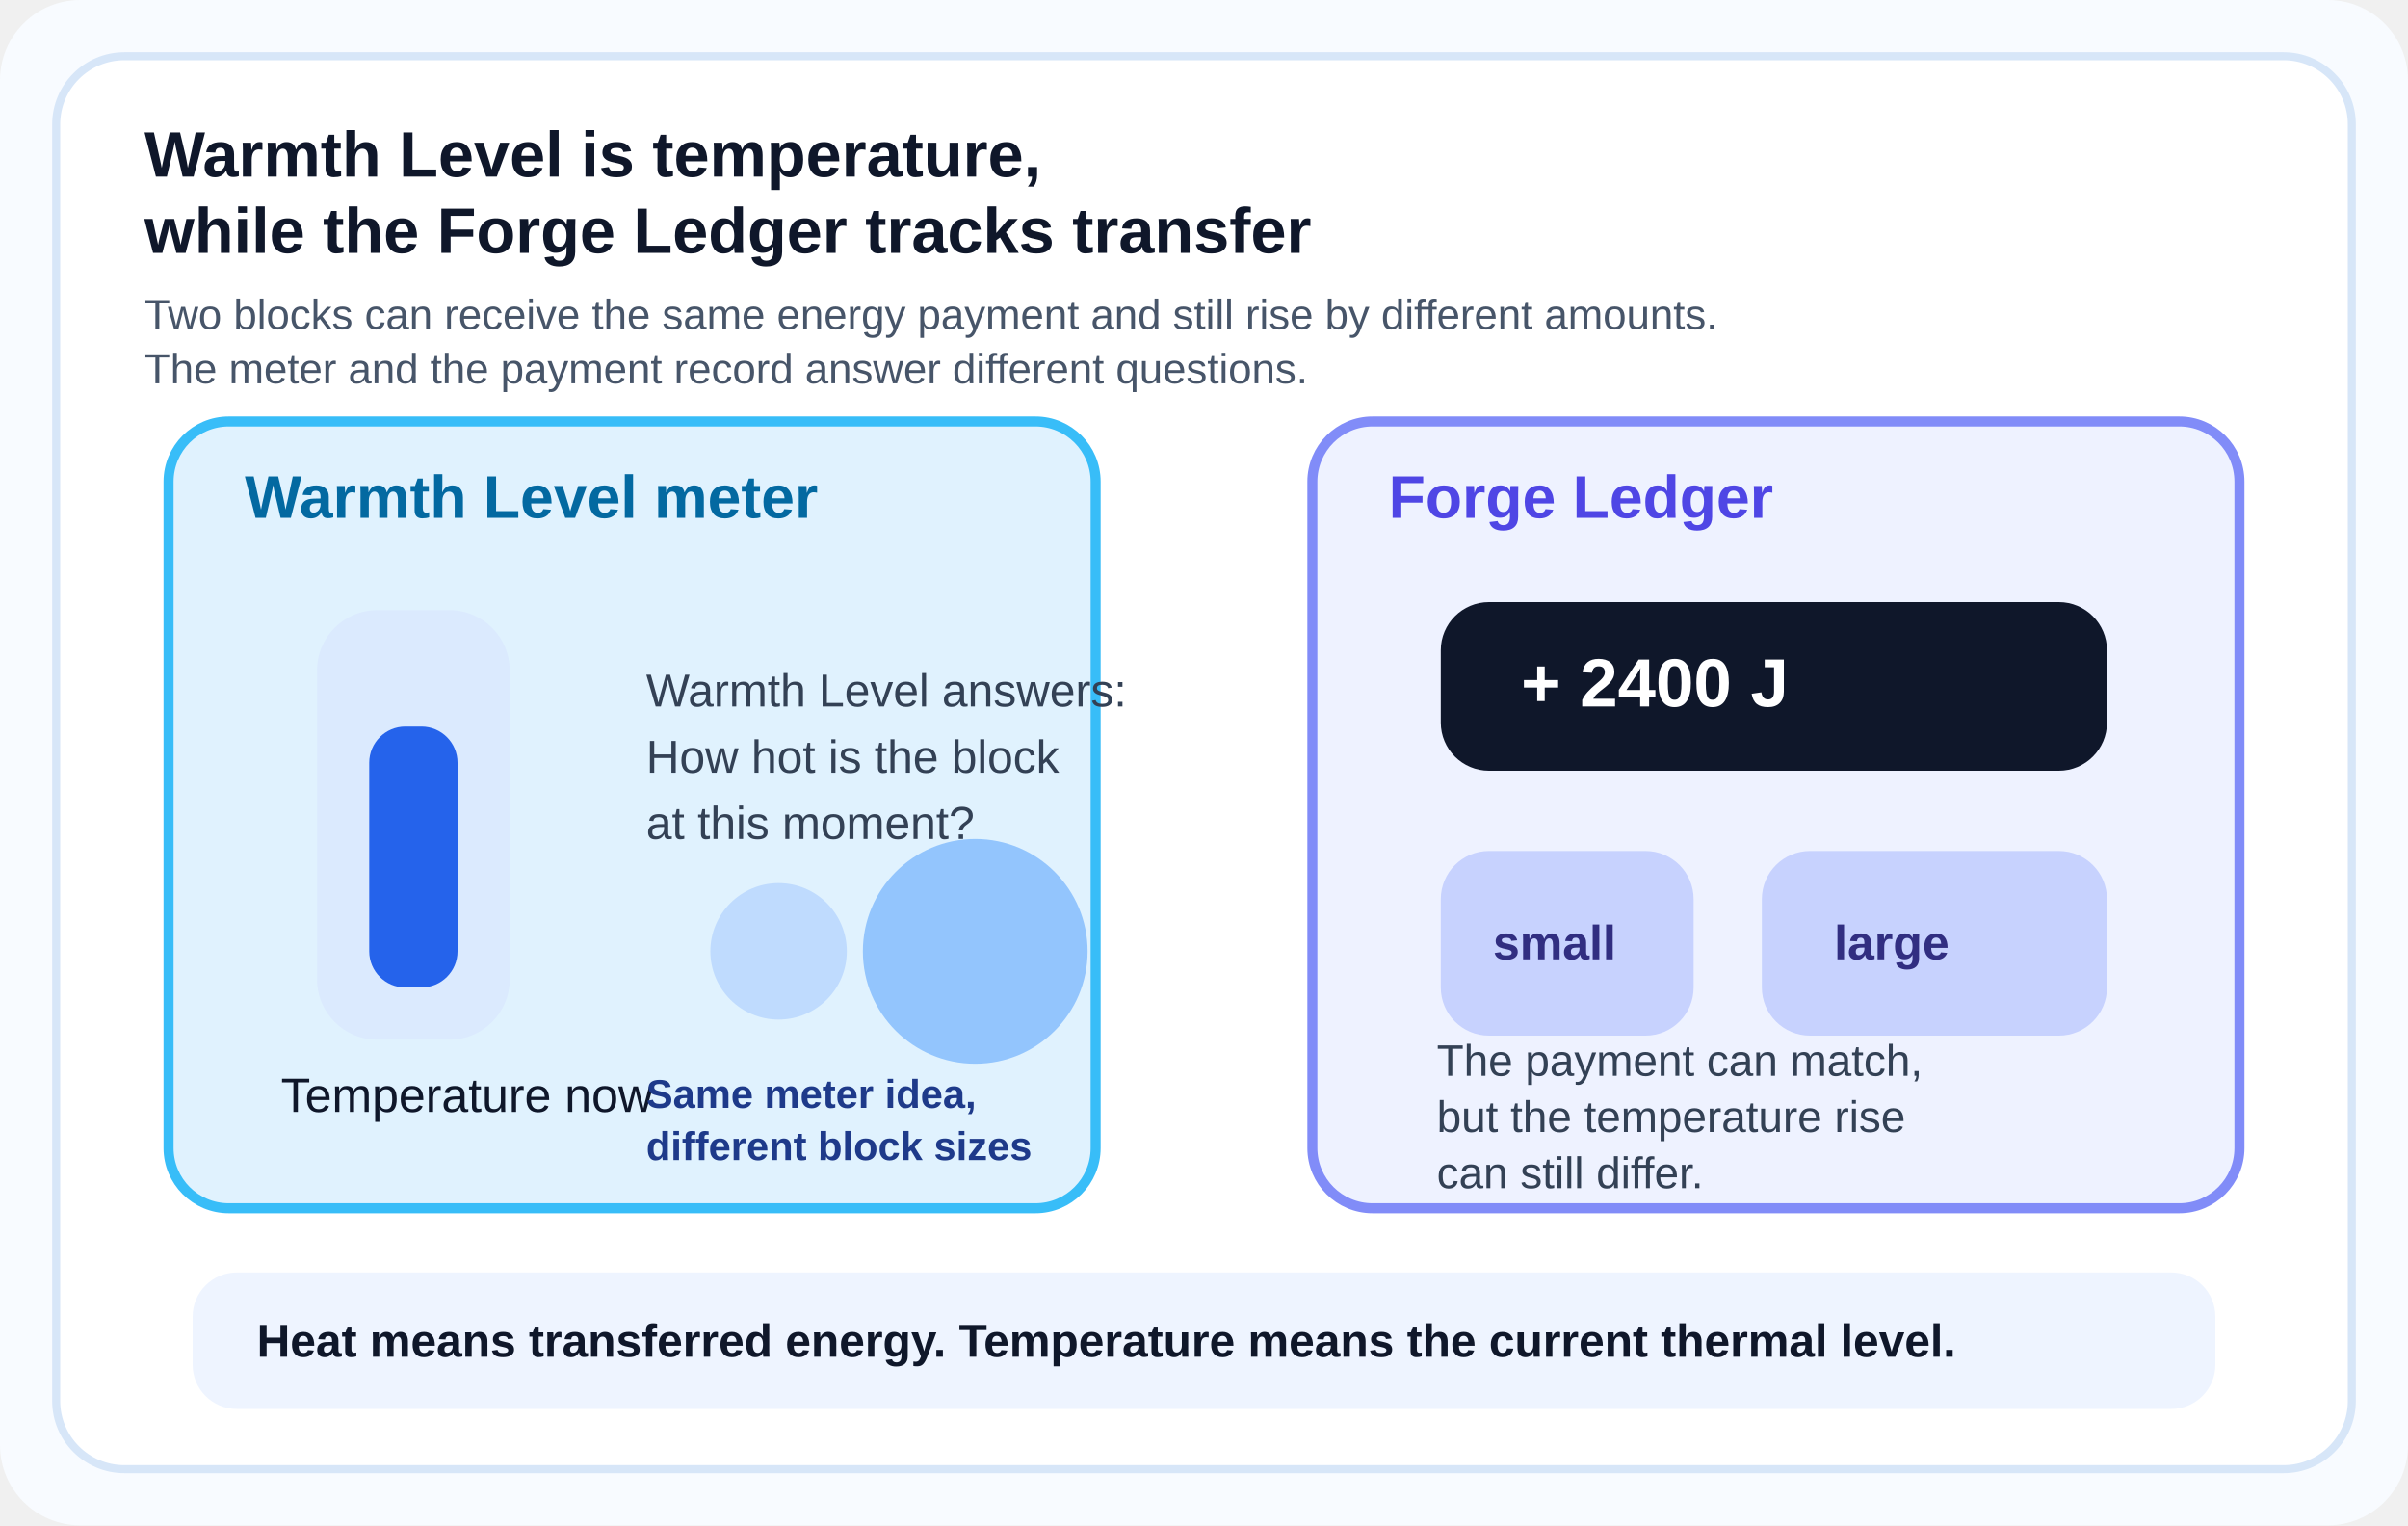
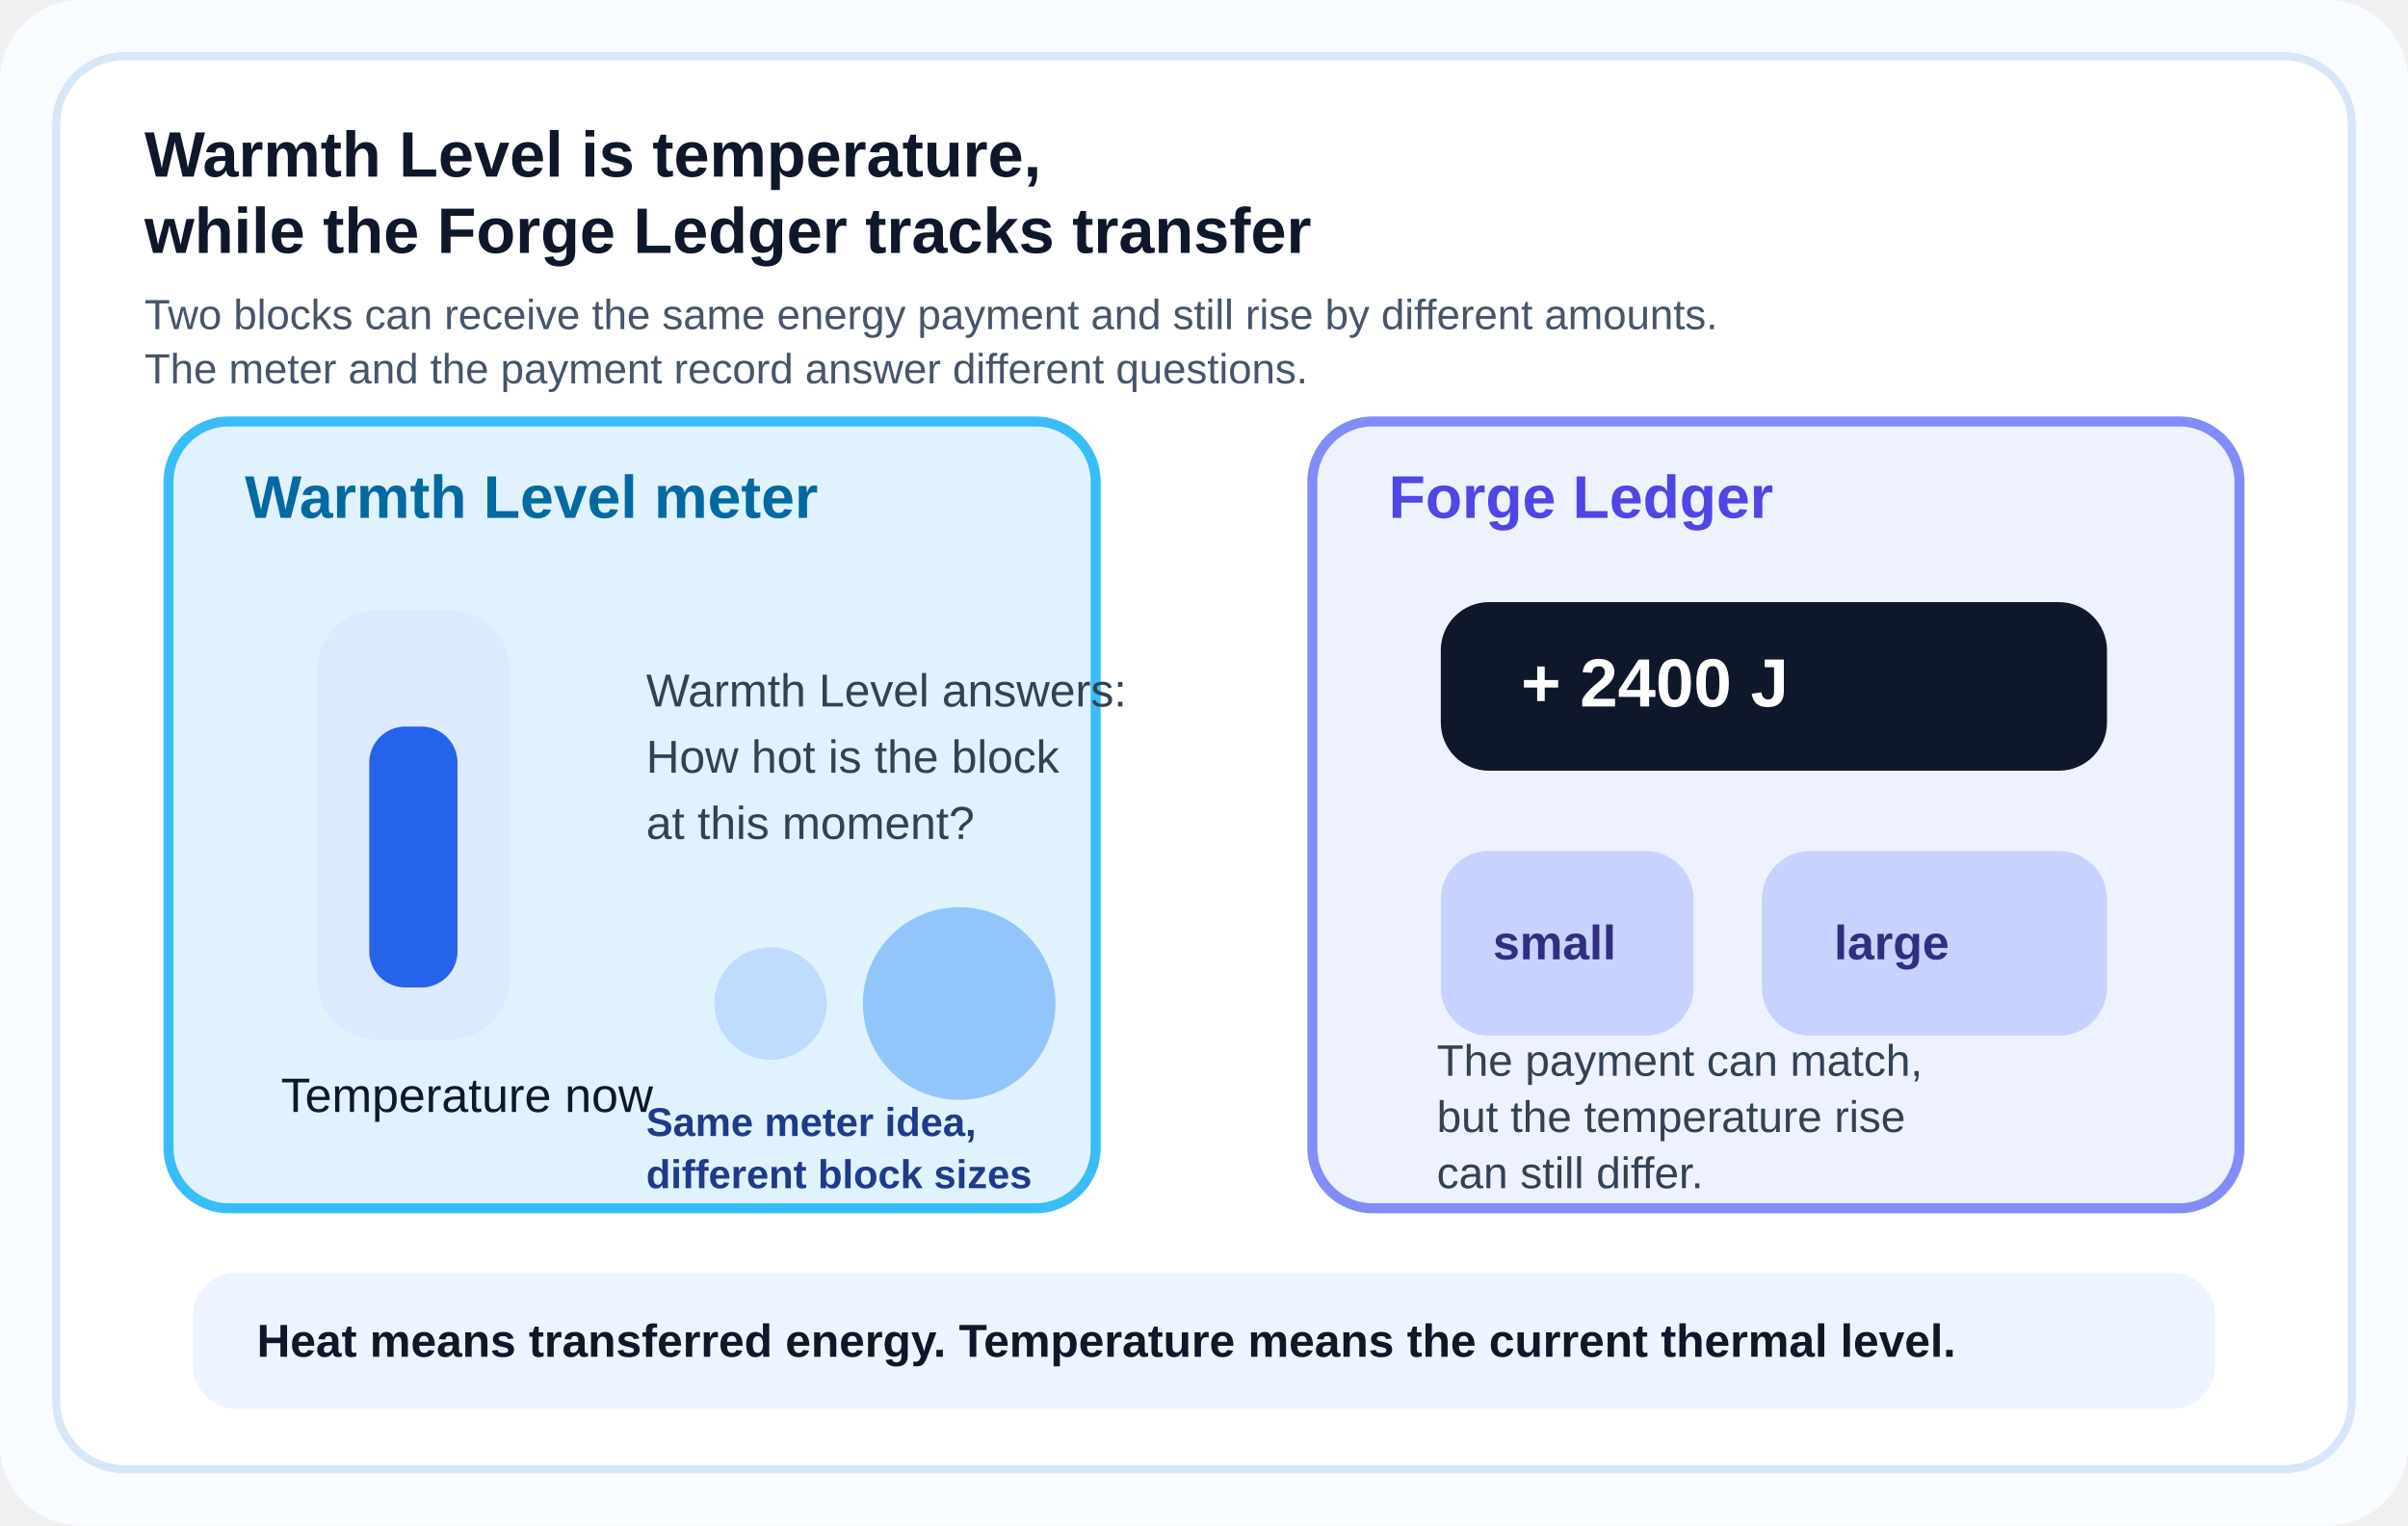
<svg xmlns="http://www.w3.org/2000/svg" width="1200" height="760" viewBox="0 0 1200 760" fill="none">
  <rect width="1200" height="760" rx="40" fill="#F8FBFF" />
  <rect x="28" y="28" width="1144" height="704" rx="34" fill="#FFFFFF" stroke="#D7E6F8" stroke-width="4" />
  <text x="72" y="88" fill="#0F172A" font-family="Arial, Helvetica, sans-serif" font-size="32" font-weight="700">
    <tspan x="72" dy="0">Warmth Level is temperature,</tspan>
    <tspan x="72" dy="38">while the Forge Ledger tracks transfer</tspan>
  </text>
  <text x="72" y="164" fill="#475569" font-family="Arial, Helvetica, sans-serif" font-size="21">
    <tspan x="72" dy="0">Two blocks can receive the same energy payment and still rise by different amounts.</tspan>
    <tspan x="72" dy="27">The meter and the payment record answer different questions.</tspan>
  </text>
  <rect x="84" y="210" width="462" height="392" rx="30" fill="#E0F2FE" stroke="#38BDF8" stroke-width="5" />
  <rect x="654" y="210" width="462" height="392" rx="30" fill="#EEF2FF" stroke="#818CF8" stroke-width="5" />
  <text x="122" y="258" fill="#0369A1" font-family="Arial, Helvetica, sans-serif" font-size="30" font-weight="700">Warmth Level meter</text>
  <rect x="158" y="304" width="96" height="214" rx="30" fill="#DBEAFE" />
  <rect x="184" y="362" width="44" height="130" rx="18" fill="#2563EB" />
  <text x="140" y="554" fill="#0F172A" font-family="Arial, Helvetica, sans-serif" font-size="24">Temperature now</text>
  <text x="322" y="352" fill="#334155" font-family="Arial, Helvetica, sans-serif" font-size="23">
    <tspan x="322" dy="0">Warmth Level answers:</tspan>
    <tspan x="322" dy="33">How hot is the block</tspan>
    <tspan x="322" dy="33">at this moment?</tspan>
  </text>
-   <circle cx="388" cy="474" r="34" fill="#BFDBFE" />
-   <circle cx="486" cy="474" r="56" fill="#93C5FD" />
-   <text x="322" y="552" fill="#1E3A8A" font-family="Arial, Helvetica, sans-serif" font-size="20" font-weight="700">
+   <circle cx="384" cy="500" r="28" fill="#BFDBFE" />
+   <circle cx="478" cy="500" r="48" fill="#93C5FD" />
+   <text x="322" y="566" fill="#1E3A8A" font-family="Arial, Helvetica, sans-serif" font-size="20" font-weight="700">
    <tspan x="322" dy="0">Same meter idea,</tspan>
    <tspan x="322" dy="26">different block sizes</tspan>
  </text>
  <text x="692" y="258" fill="#4F46E5" font-family="Arial, Helvetica, sans-serif" font-size="30" font-weight="700">Forge Ledger</text>
  <rect x="718" y="300" width="332" height="84" rx="24" fill="#0F172A" />
  <text x="758" y="352" fill="#FFFFFF" font-family="Arial, Helvetica, sans-serif" font-size="34" font-weight="700">+ 2400 J</text>
  <rect x="718" y="424" width="126" height="92" rx="24" fill="#C7D2FE" />
  <rect x="878" y="424" width="172" height="92" rx="24" fill="#C7D2FE" />
  <text x="744" y="478" fill="#312E81" font-family="Arial, Helvetica, sans-serif" font-size="24" font-weight="700">small</text>
  <text x="914" y="478" fill="#312E81" font-family="Arial, Helvetica, sans-serif" font-size="24" font-weight="700">large</text>
  <text x="716" y="536" fill="#334155" font-family="Arial, Helvetica, sans-serif" font-size="22">
    <tspan x="716" dy="0">The payment can match,</tspan>
    <tspan x="716" dy="28">but the temperature rise</tspan>
    <tspan x="716" dy="28">can still differ.</tspan>
  </text>
  <rect x="96" y="634" width="1008" height="68" rx="22" fill="#EEF4FF" />
  <text x="128" y="676" fill="#0F172A" font-family="Arial, Helvetica, sans-serif" font-size="23" font-weight="700">
    Heat means transferred energy. Temperature means the current thermal level.
  </text>
</svg>
